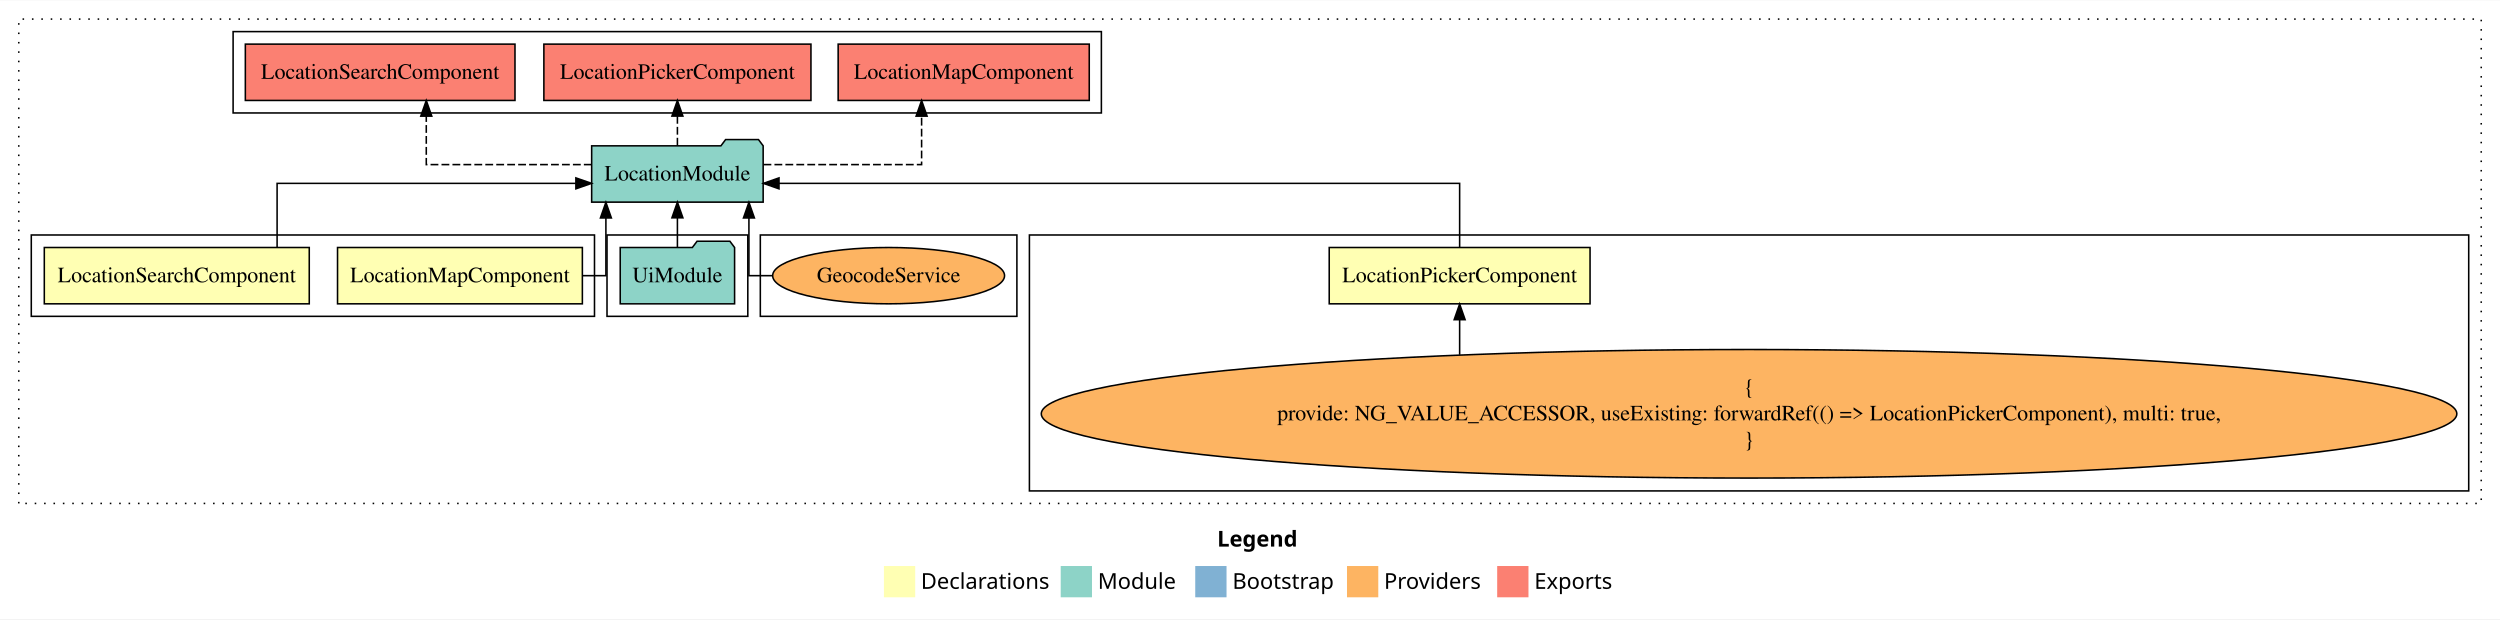
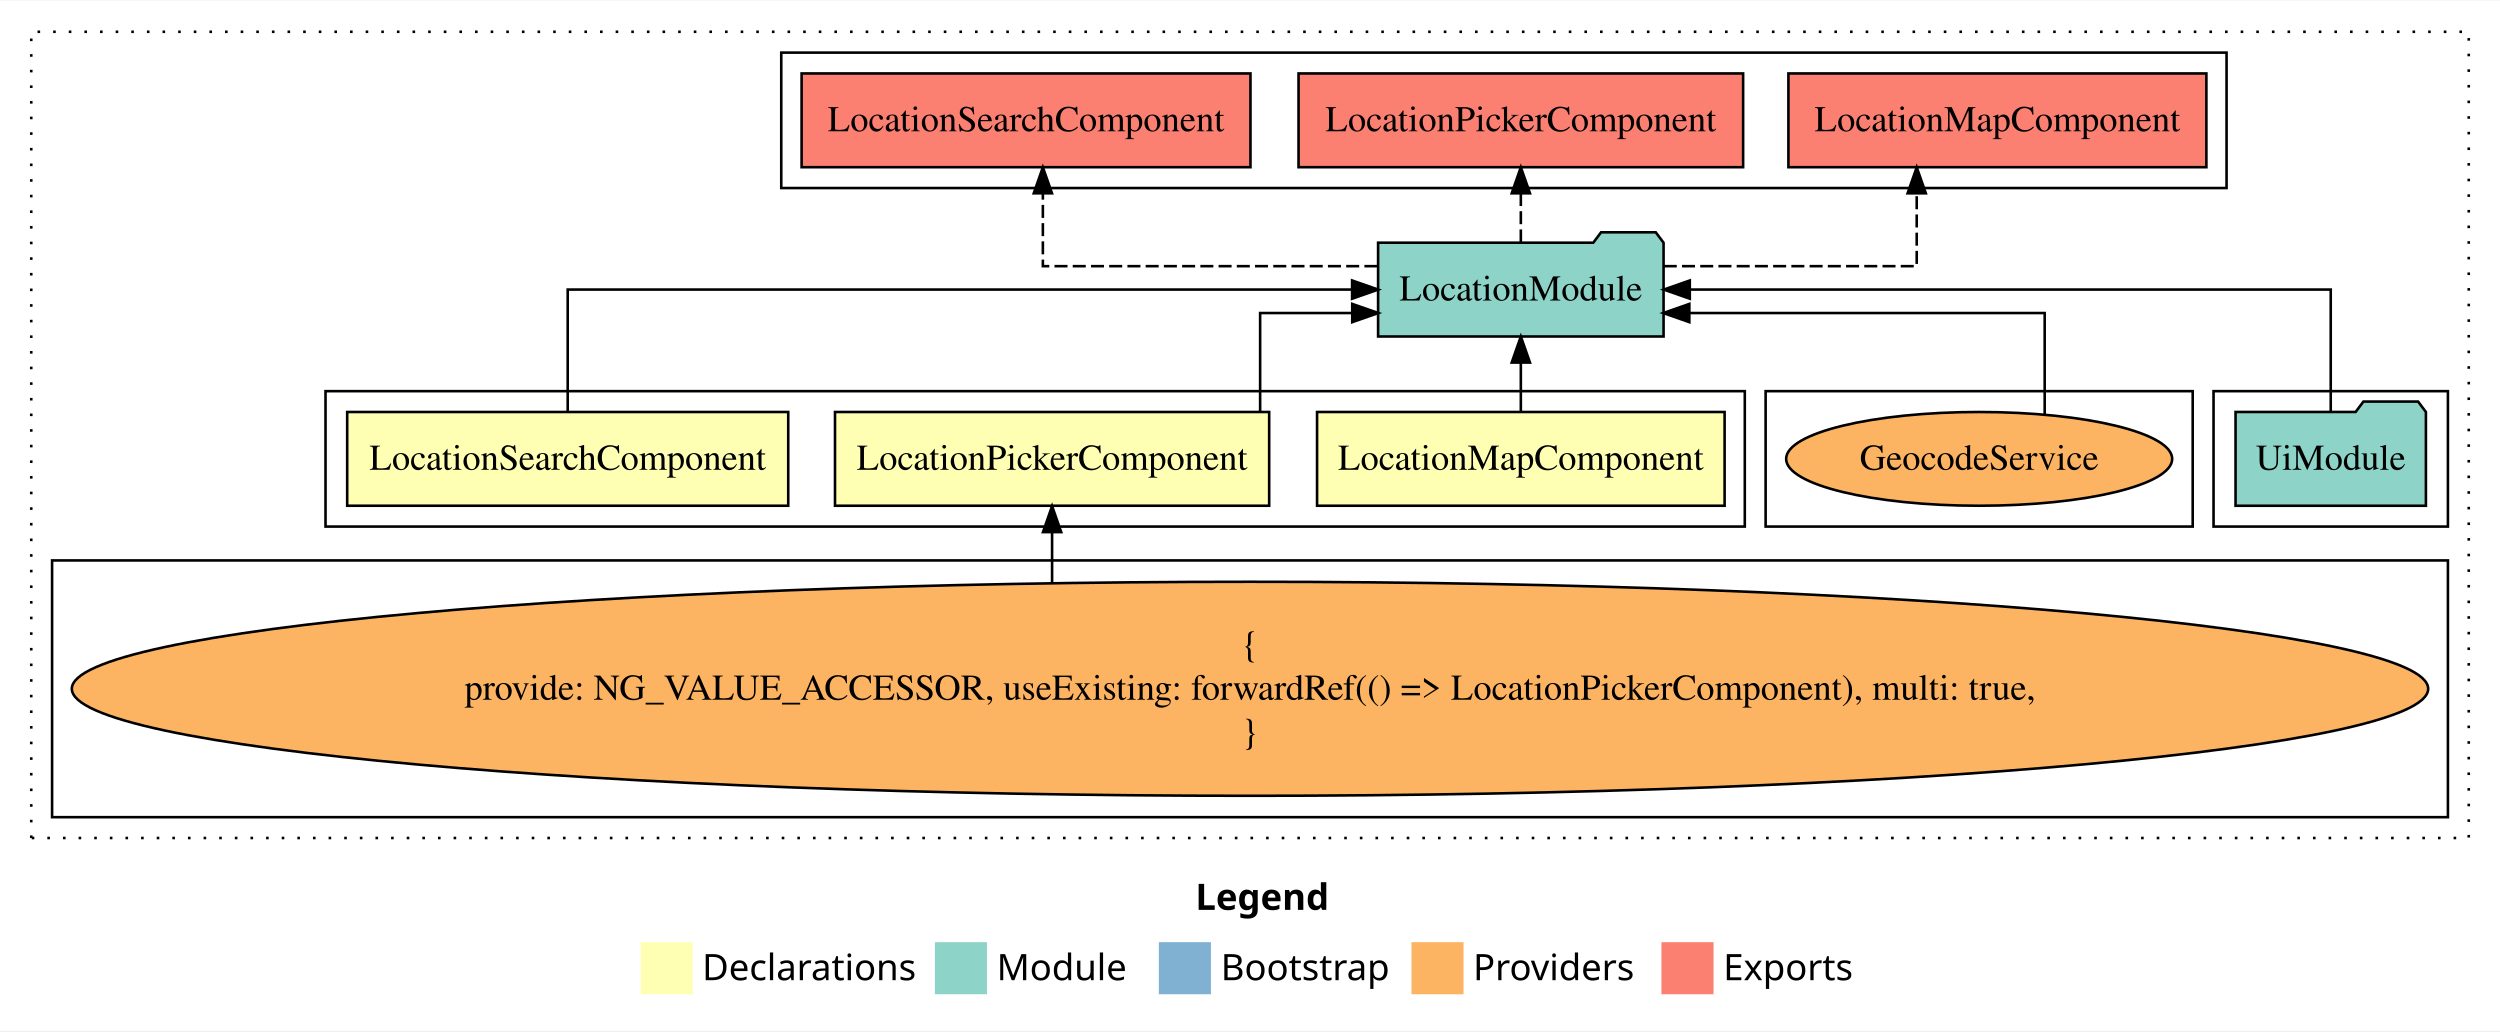
- <svg xmlns="http://www.w3.org/2000/svg" width="1598pt" height="396pt" viewBox="0.00 0.00 1598.00 395.59">
+ <svg xmlns="http://www.w3.org/2000/svg" width="960pt" height="396pt" viewBox="0.00 0.00 960.00 395.59">
  <g id="graph0" class="graph" transform="scale(1 1) rotate(0) translate(4 391.59)">
-     <polygon fill="white" stroke="transparent" points="-4,4 -4,-391.59 1594,-391.59 1594,4 -4,4" />
-     <text text-anchor="start" x="774.01" y="-42.4" font-family="sans-serif" font-weight="bold" font-size="14.00">Legend</text>
-     <polygon fill="#ffffb3" stroke="transparent" points="561,-10 561,-30 581,-30 581,-10 561,-10" />
-     <text text-anchor="start" x="584.63" y="-15.4" font-family="sans-serif" font-size="14.00">  Declarations</text>
-     <polygon fill="#8dd3c7" stroke="transparent" points="674,-10 674,-30 694,-30 694,-10 674,-10" />
-     <text text-anchor="start" x="697.73" y="-15.4" font-family="sans-serif" font-size="14.00">  Module</text>
-     <polygon fill="#80b1d3" stroke="transparent" points="760,-10 760,-30 780,-30 780,-10 760,-10" />
-     <text text-anchor="start" x="783.78" y="-15.4" font-family="sans-serif" font-size="14.00">  Bootstrap</text>
-     <polygon fill="#fdb462" stroke="transparent" points="857,-10 857,-30 877,-30 877,-10 857,-10" />
-     <text text-anchor="start" x="880.67" y="-15.4" font-family="sans-serif" font-size="14.00">  Providers</text>
-     <polygon fill="#fb8072" stroke="transparent" points="953,-10 953,-30 973,-30 973,-10 953,-10" />
-     <text text-anchor="start" x="976.73" y="-15.4" font-family="sans-serif" font-size="14.00">  Exports</text>
+     <polygon fill="white" stroke="transparent" points="-4,4 -4,-391.59 956,-391.59 956,4 -4,4" />
+     <text text-anchor="start" x="455.01" y="-42.4" font-family="sans-serif" font-weight="bold" font-size="14.00">Legend</text>
+     <polygon fill="#ffffb3" stroke="transparent" points="242,-10 242,-30 262,-30 262,-10 242,-10" />
+     <text text-anchor="start" x="265.63" y="-15.4" font-family="sans-serif" font-size="14.00">  Declarations</text>
+     <polygon fill="#8dd3c7" stroke="transparent" points="355,-10 355,-30 375,-30 375,-10 355,-10" />
+     <text text-anchor="start" x="378.73" y="-15.4" font-family="sans-serif" font-size="14.00">  Module</text>
+     <polygon fill="#80b1d3" stroke="transparent" points="441,-10 441,-30 461,-30 461,-10 441,-10" />
+     <text text-anchor="start" x="464.78" y="-15.4" font-family="sans-serif" font-size="14.00">  Bootstrap</text>
+     <polygon fill="#fdb462" stroke="transparent" points="538,-10 538,-30 558,-30 558,-10 538,-10" />
+     <text text-anchor="start" x="561.67" y="-15.4" font-family="sans-serif" font-size="14.00">  Providers</text>
+     <polygon fill="#fb8072" stroke="transparent" points="634,-10 634,-30 654,-30 654,-10 634,-10" />
+     <text text-anchor="start" x="657.73" y="-15.4" font-family="sans-serif" font-size="14.00">  Exports</text>
    <g id="clust1" class="cluster">
-       <polygon fill="none" stroke="black" stroke-dasharray="1,5" points="8,-70 8,-379.59 1582,-379.59 1582,-70 8,-70" />
+       <polygon fill="none" stroke="black" stroke-dasharray="1,5" points="8,-70 8,-379.59 944,-379.59 944,-70 8,-70" />
+     </g>
+     <g id="clust6" class="cluster">
+       <polygon fill="none" stroke="black" points="846,-189.59 846,-241.59 936,-241.59 936,-189.59 846,-189.59" />
+     </g>
+     <g id="clust7" class="cluster">
+       <polygon fill="none" stroke="black" points="296,-319.59 296,-371.59 851,-371.59 851,-319.59 296,-319.59" />
+     </g>
+     <g id="clust2" class="cluster">
+       <polygon fill="none" stroke="black" points="121,-189.59 121,-241.59 666,-241.59 666,-189.59 121,-189.59" />
+     </g>
+     <g id="clust9" class="cluster">
+       <polygon fill="none" stroke="black" points="674,-189.59 674,-241.59 838,-241.59 838,-189.59 674,-189.59" />
    </g>
    <g id="clust4" class="cluster">
-       <polygon fill="none" stroke="black" points="654,-78 654,-241.59 1574,-241.59 1574,-78 654,-78" />
-     </g>
-     <g id="clust7" class="cluster">
-       <polygon fill="none" stroke="black" points="145,-319.59 145,-371.59 700,-371.59 700,-319.59 145,-319.59" />
-     </g>
-     <g id="clust9" class="cluster">
-       <polygon fill="none" stroke="black" points="482,-189.59 482,-241.59 646,-241.59 646,-189.59 482,-189.59" />
-     </g>
-     <g id="clust6" class="cluster">
-       <polygon fill="none" stroke="black" points="384,-189.59 384,-241.59 474,-241.59 474,-189.59 384,-189.59" />
-     </g>
-     <g id="clust2" class="cluster">
-       <polygon fill="none" stroke="black" points="16,-189.59 16,-241.59 376,-241.59 376,-189.59 16,-189.59" />
+       <polygon fill="none" stroke="black" points="16,-78 16,-176.59 936,-176.59 936,-78 16,-78" />
    </g>
    <g id="node1" class="node">
-       <polygon fill="#ffffb3" stroke="black" points="368.25,-233.59 211.75,-233.59 211.75,-197.59 368.25,-197.59 368.25,-233.59" />
-       <text text-anchor="middle" x="290" y="-211.39" font-family="Times,serif" font-size="14.00">LocationMapComponent</text>
+       <polygon fill="#ffffb3" stroke="black" points="658.25,-233.59 501.75,-233.59 501.75,-197.59 658.25,-197.59 658.25,-233.59" />
+       <text text-anchor="middle" x="580" y="-211.39" font-family="Times,serif" font-size="14.00">LocationMapComponent</text>
    </g>
    <g id="node4" class="node">
-       <polygon fill="#8dd3c7" stroke="black" points="483.81,-298.59 480.81,-302.59 459.81,-302.59 456.81,-298.59 374.19,-298.59 374.19,-262.59 483.81,-262.59 483.81,-298.59" />
-       <text text-anchor="middle" x="429" y="-276.39" font-family="Times,serif" font-size="14.00">LocationModule</text>
+       <polygon fill="#8dd3c7" stroke="black" points="634.81,-298.59 631.81,-302.59 610.81,-302.59 607.81,-298.59 525.19,-298.59 525.19,-262.59 634.81,-262.59 634.81,-298.59" />
+       <text text-anchor="middle" x="580" y="-276.39" font-family="Times,serif" font-size="14.00">LocationModule</text>
    </g>
    <g id="edge1" class="edge">
-       <path fill="none" stroke="black" d="M368.3,-215.59C377.27,-215.59 383.29,-215.59 383.29,-215.59 383.29,-215.59 383.29,-252.48 383.29,-252.48" />
-       <polygon fill="black" stroke="black" points="379.79,-252.48 383.29,-262.48 386.79,-252.48 379.79,-252.48" />
+       <path fill="none" stroke="black" d="M580,-233.7C580,-233.7 580,-252.58 580,-252.58" />
+       <polygon fill="black" stroke="black" points="576.5,-252.58 580,-262.58 583.5,-252.58 576.5,-252.58" />
    </g>
    <g id="node2" class="node">
-       <polygon fill="#ffffb3" stroke="black" points="1012.36,-233.59 845.64,-233.59 845.64,-197.59 1012.36,-197.59 1012.36,-233.59" />
-       <text text-anchor="middle" x="929" y="-211.39" font-family="Times,serif" font-size="14.00">LocationPickerComponent</text>
+       <polygon fill="#ffffb3" stroke="black" points="483.36,-233.59 316.64,-233.59 316.64,-197.59 483.36,-197.59 483.36,-233.59" />
+       <text text-anchor="middle" x="400" y="-211.39" font-family="Times,serif" font-size="14.00">LocationPickerComponent</text>
    </g>
    <g id="edge2" class="edge">
-       <path fill="none" stroke="black" d="M929,-233.61C929,-250.96 929,-274.59 929,-274.59 929,-274.59 493.94,-274.59 493.94,-274.59" />
-       <polygon fill="black" stroke="black" points="493.94,-271.09 483.94,-274.59 493.94,-278.09 493.94,-271.09" />
+       <path fill="none" stroke="black" d="M479.89,-233.62C479.89,-249.99 479.89,-271.59 479.89,-271.59 479.89,-271.59 515.26,-271.59 515.26,-271.59" />
+       <polygon fill="black" stroke="black" points="515.26,-275.09 525.26,-271.59 515.26,-268.09 515.26,-275.09" />
    </g>
    <g id="node3" class="node">
-       <polygon fill="#ffffb3" stroke="black" points="193.68,-233.59 24.32,-233.59 24.32,-197.59 193.68,-197.59 193.68,-233.59" />
-       <text text-anchor="middle" x="109" y="-211.39" font-family="Times,serif" font-size="14.00">LocationSearchComponent</text>
+       <polygon fill="#ffffb3" stroke="black" points="298.68,-233.59 129.32,-233.59 129.32,-197.59 298.68,-197.59 298.68,-233.59" />
+       <text text-anchor="middle" x="214" y="-211.39" font-family="Times,serif" font-size="14.00">LocationSearchComponent</text>
    </g>
    <g id="edge4" class="edge">
-       <path fill="none" stroke="black" d="M173.12,-233.61C173.12,-250.96 173.12,-274.59 173.12,-274.59 173.12,-274.59 364.11,-274.59 364.11,-274.59" />
-       <polygon fill="black" stroke="black" points="364.11,-278.09 374.11,-274.59 364.11,-271.09 364.11,-278.09" />
+       <path fill="none" stroke="black" d="M214,-233.7C214,-252.93 214,-280.59 214,-280.59 214,-280.59 515.21,-280.59 515.21,-280.59" />
+       <polygon fill="black" stroke="black" points="515.21,-284.09 525.21,-280.59 515.21,-277.09 515.21,-284.09" />
    </g>
    <g id="node7" class="node">
-       <polygon fill="#fb8072" stroke="black" points="692.25,-363.59 531.75,-363.59 531.75,-327.59 692.25,-327.59 692.25,-363.59" />
-       <text text-anchor="middle" x="612" y="-341.39" font-family="Times,serif" font-size="14.00">LocationMapComponent </text>
+       <polygon fill="#fb8072" stroke="black" points="843.25,-363.59 682.75,-363.59 682.75,-327.59 843.25,-327.59 843.25,-363.59" />
+       <text text-anchor="middle" x="763" y="-341.39" font-family="Times,serif" font-size="14.00">LocationMapComponent </text>
    </g>
    <g id="edge6" class="edge">
-       <path fill="none" stroke="black" stroke-dasharray="5,2" d="M484.03,-286.59C528.97,-286.59 585.09,-286.59 585.09,-286.59 585.09,-286.59 585.09,-317.57 585.09,-317.57" />
-       <polygon fill="black" stroke="black" points="581.59,-317.57 585.09,-327.57 588.59,-317.57 581.59,-317.57" />
+       <path fill="none" stroke="black" stroke-dasharray="5,2" d="M634.88,-289.59C678.43,-289.59 732.02,-289.59 732.02,-289.59 732.02,-289.59 732.02,-317.56 732.02,-317.56" />
+       <polygon fill="black" stroke="black" points="728.52,-317.56 732.02,-327.56 735.52,-317.56 728.52,-317.56" />
    </g>
    <g id="node8" class="node">
-       <polygon fill="#fb8072" stroke="black" points="514.36,-363.59 343.64,-363.59 343.64,-327.59 514.36,-327.59 514.36,-363.59" />
-       <text text-anchor="middle" x="429" y="-341.39" font-family="Times,serif" font-size="14.00">LocationPickerComponent </text>
+       <polygon fill="#fb8072" stroke="black" points="665.36,-363.59 494.64,-363.59 494.64,-327.59 665.36,-327.59 665.36,-363.59" />
+       <text text-anchor="middle" x="580" y="-341.39" font-family="Times,serif" font-size="14.00">LocationPickerComponent </text>
    </g>
    <g id="edge7" class="edge">
-       <path fill="none" stroke="black" stroke-dasharray="5,2" d="M429,-298.7C429,-298.7 429,-317.58 429,-317.58" />
-       <polygon fill="black" stroke="black" points="425.5,-317.58 429,-327.58 432.5,-317.58 425.5,-317.58" />
+       <path fill="none" stroke="black" stroke-dasharray="5,2" d="M580,-298.7C580,-298.7 580,-317.58 580,-317.58" />
+       <polygon fill="black" stroke="black" points="576.5,-317.58 580,-327.58 583.5,-317.58 576.5,-317.58" />
    </g>
    <g id="node9" class="node">
-       <polygon fill="#fb8072" stroke="black" points="325.18,-363.59 152.82,-363.59 152.82,-327.59 325.18,-327.59 325.18,-363.59" />
-       <text text-anchor="middle" x="239" y="-341.39" font-family="Times,serif" font-size="14.00">LocationSearchComponent </text>
+       <polygon fill="#fb8072" stroke="black" points="476.18,-363.59 303.82,-363.59 303.82,-327.59 476.18,-327.59 476.18,-363.59" />
+       <text text-anchor="middle" x="390" y="-341.39" font-family="Times,serif" font-size="14.00">LocationSearchComponent </text>
    </g>
    <g id="edge8" class="edge">
-       <path fill="none" stroke="black" stroke-dasharray="5,2" d="M374.21,-286.59C327.71,-286.59 268.48,-286.59 268.48,-286.59 268.48,-286.59 268.48,-317.57 268.48,-317.57" />
-       <polygon fill="black" stroke="black" points="264.98,-317.57 268.48,-327.57 271.98,-317.57 264.98,-317.57" />
+       <path fill="none" stroke="black" stroke-dasharray="5,2" d="M524.93,-289.59C470.87,-289.59 396.46,-289.59 396.46,-289.59 396.46,-289.59 396.46,-317.56 396.46,-317.56" />
+       <polygon fill="black" stroke="black" points="392.96,-317.56 396.46,-327.56 399.96,-317.56 392.96,-317.56" />
    </g>
    <g id="node5" class="node">
-       <ellipse fill="#fdb462" stroke="black" cx="1114" cy="-127.3" rx="452.42" ry="41.09" />
-       <text text-anchor="middle" x="1114" y="-139.9" font-family="Times,serif" font-size="14.00">{</text>
-       <text text-anchor="middle" x="1114" y="-123.1" font-family="Times,serif" font-size="14.00">    provide: NG_VALUE_ACCESSOR, useExisting: forwardRef(() =&gt; LocationPickerComponent), multi: true,</text>
-       <text text-anchor="middle" x="1114" y="-106.3" font-family="Times,serif" font-size="14.00">}</text>
+       <ellipse fill="#fdb462" stroke="black" cx="476" cy="-127.3" rx="452.42" ry="41.09" />
+       <text text-anchor="middle" x="476" y="-139.9" font-family="Times,serif" font-size="14.00">{</text>
+       <text text-anchor="middle" x="476" y="-123.1" font-family="Times,serif" font-size="14.00">    provide: NG_VALUE_ACCESSOR, useExisting: forwardRef(() =&gt; LocationPickerComponent), multi: true,</text>
+       <text text-anchor="middle" x="476" y="-106.3" font-family="Times,serif" font-size="14.00">}</text>
    </g>
    <g id="edge3" class="edge">
-       <path fill="none" stroke="black" d="M929,-165C929,-165 929,-187.45 929,-187.45" />
-       <polygon fill="black" stroke="black" points="925.5,-187.45 929,-197.45 932.5,-187.45 925.5,-187.45" />
+       <path fill="none" stroke="black" d="M400,-168.08C400,-168.08 400,-187.46 400,-187.46" />
+       <polygon fill="black" stroke="black" points="396.5,-187.46 400,-197.46 403.5,-187.46 396.5,-187.46" />
    </g>
    <g id="node6" class="node">
-       <polygon fill="#8dd3c7" stroke="black" points="465.55,-233.59 462.55,-237.59 441.55,-237.59 438.55,-233.59 392.45,-233.59 392.45,-197.59 465.55,-197.59 465.55,-233.59" />
-       <text text-anchor="middle" x="429" y="-211.39" font-family="Times,serif" font-size="14.00">UiModule</text>
+       <polygon fill="#8dd3c7" stroke="black" points="927.55,-233.59 924.55,-237.59 903.55,-237.59 900.55,-233.59 854.45,-233.59 854.45,-197.59 927.55,-197.59 927.55,-233.59" />
+       <text text-anchor="middle" x="891" y="-211.39" font-family="Times,serif" font-size="14.00">UiModule</text>
    </g>
    <g id="edge5" class="edge">
-       <path fill="none" stroke="black" d="M429,-233.7C429,-233.7 429,-252.58 429,-252.58" />
-       <polygon fill="black" stroke="black" points="425.5,-252.58 429,-262.58 432.5,-252.58 425.5,-252.58" />
+       <path fill="none" stroke="black" d="M891,-233.7C891,-252.93 891,-280.59 891,-280.59 891,-280.59 644.88,-280.59 644.88,-280.59" />
+       <polygon fill="black" stroke="black" points="644.88,-277.09 634.88,-280.59 644.88,-284.09 644.88,-277.09" />
    </g>
    <g id="node10" class="node">
-       <ellipse fill="#fdb462" stroke="black" cx="564" cy="-215.59" rx="74.12" ry="18" />
-       <text text-anchor="middle" x="564" y="-211.39" font-family="Times,serif" font-size="14.00">GeocodeService</text>
+       <ellipse fill="#fdb462" stroke="black" cx="756" cy="-215.59" rx="74.12" ry="18" />
+       <text text-anchor="middle" x="756" y="-211.39" font-family="Times,serif" font-size="14.00">GeocodeService</text>
    </g>
    <g id="edge9" class="edge">
-       <path fill="none" stroke="black" d="M489.46,-215.59C480.65,-215.59 474.71,-215.59 474.71,-215.59 474.71,-215.59 474.71,-252.48 474.71,-252.48" />
-       <polygon fill="black" stroke="black" points="471.22,-252.48 474.71,-262.48 478.22,-252.48 471.22,-252.48" />
+       <path fill="none" stroke="black" d="M781.16,-232.7C781.16,-249.16 781.16,-271.59 781.16,-271.59 781.16,-271.59 644.7,-271.59 644.7,-271.59" />
+       <polygon fill="black" stroke="black" points="644.7,-268.09 634.7,-271.59 644.7,-275.09 644.7,-268.09" />
    </g>
  </g>
</svg>
